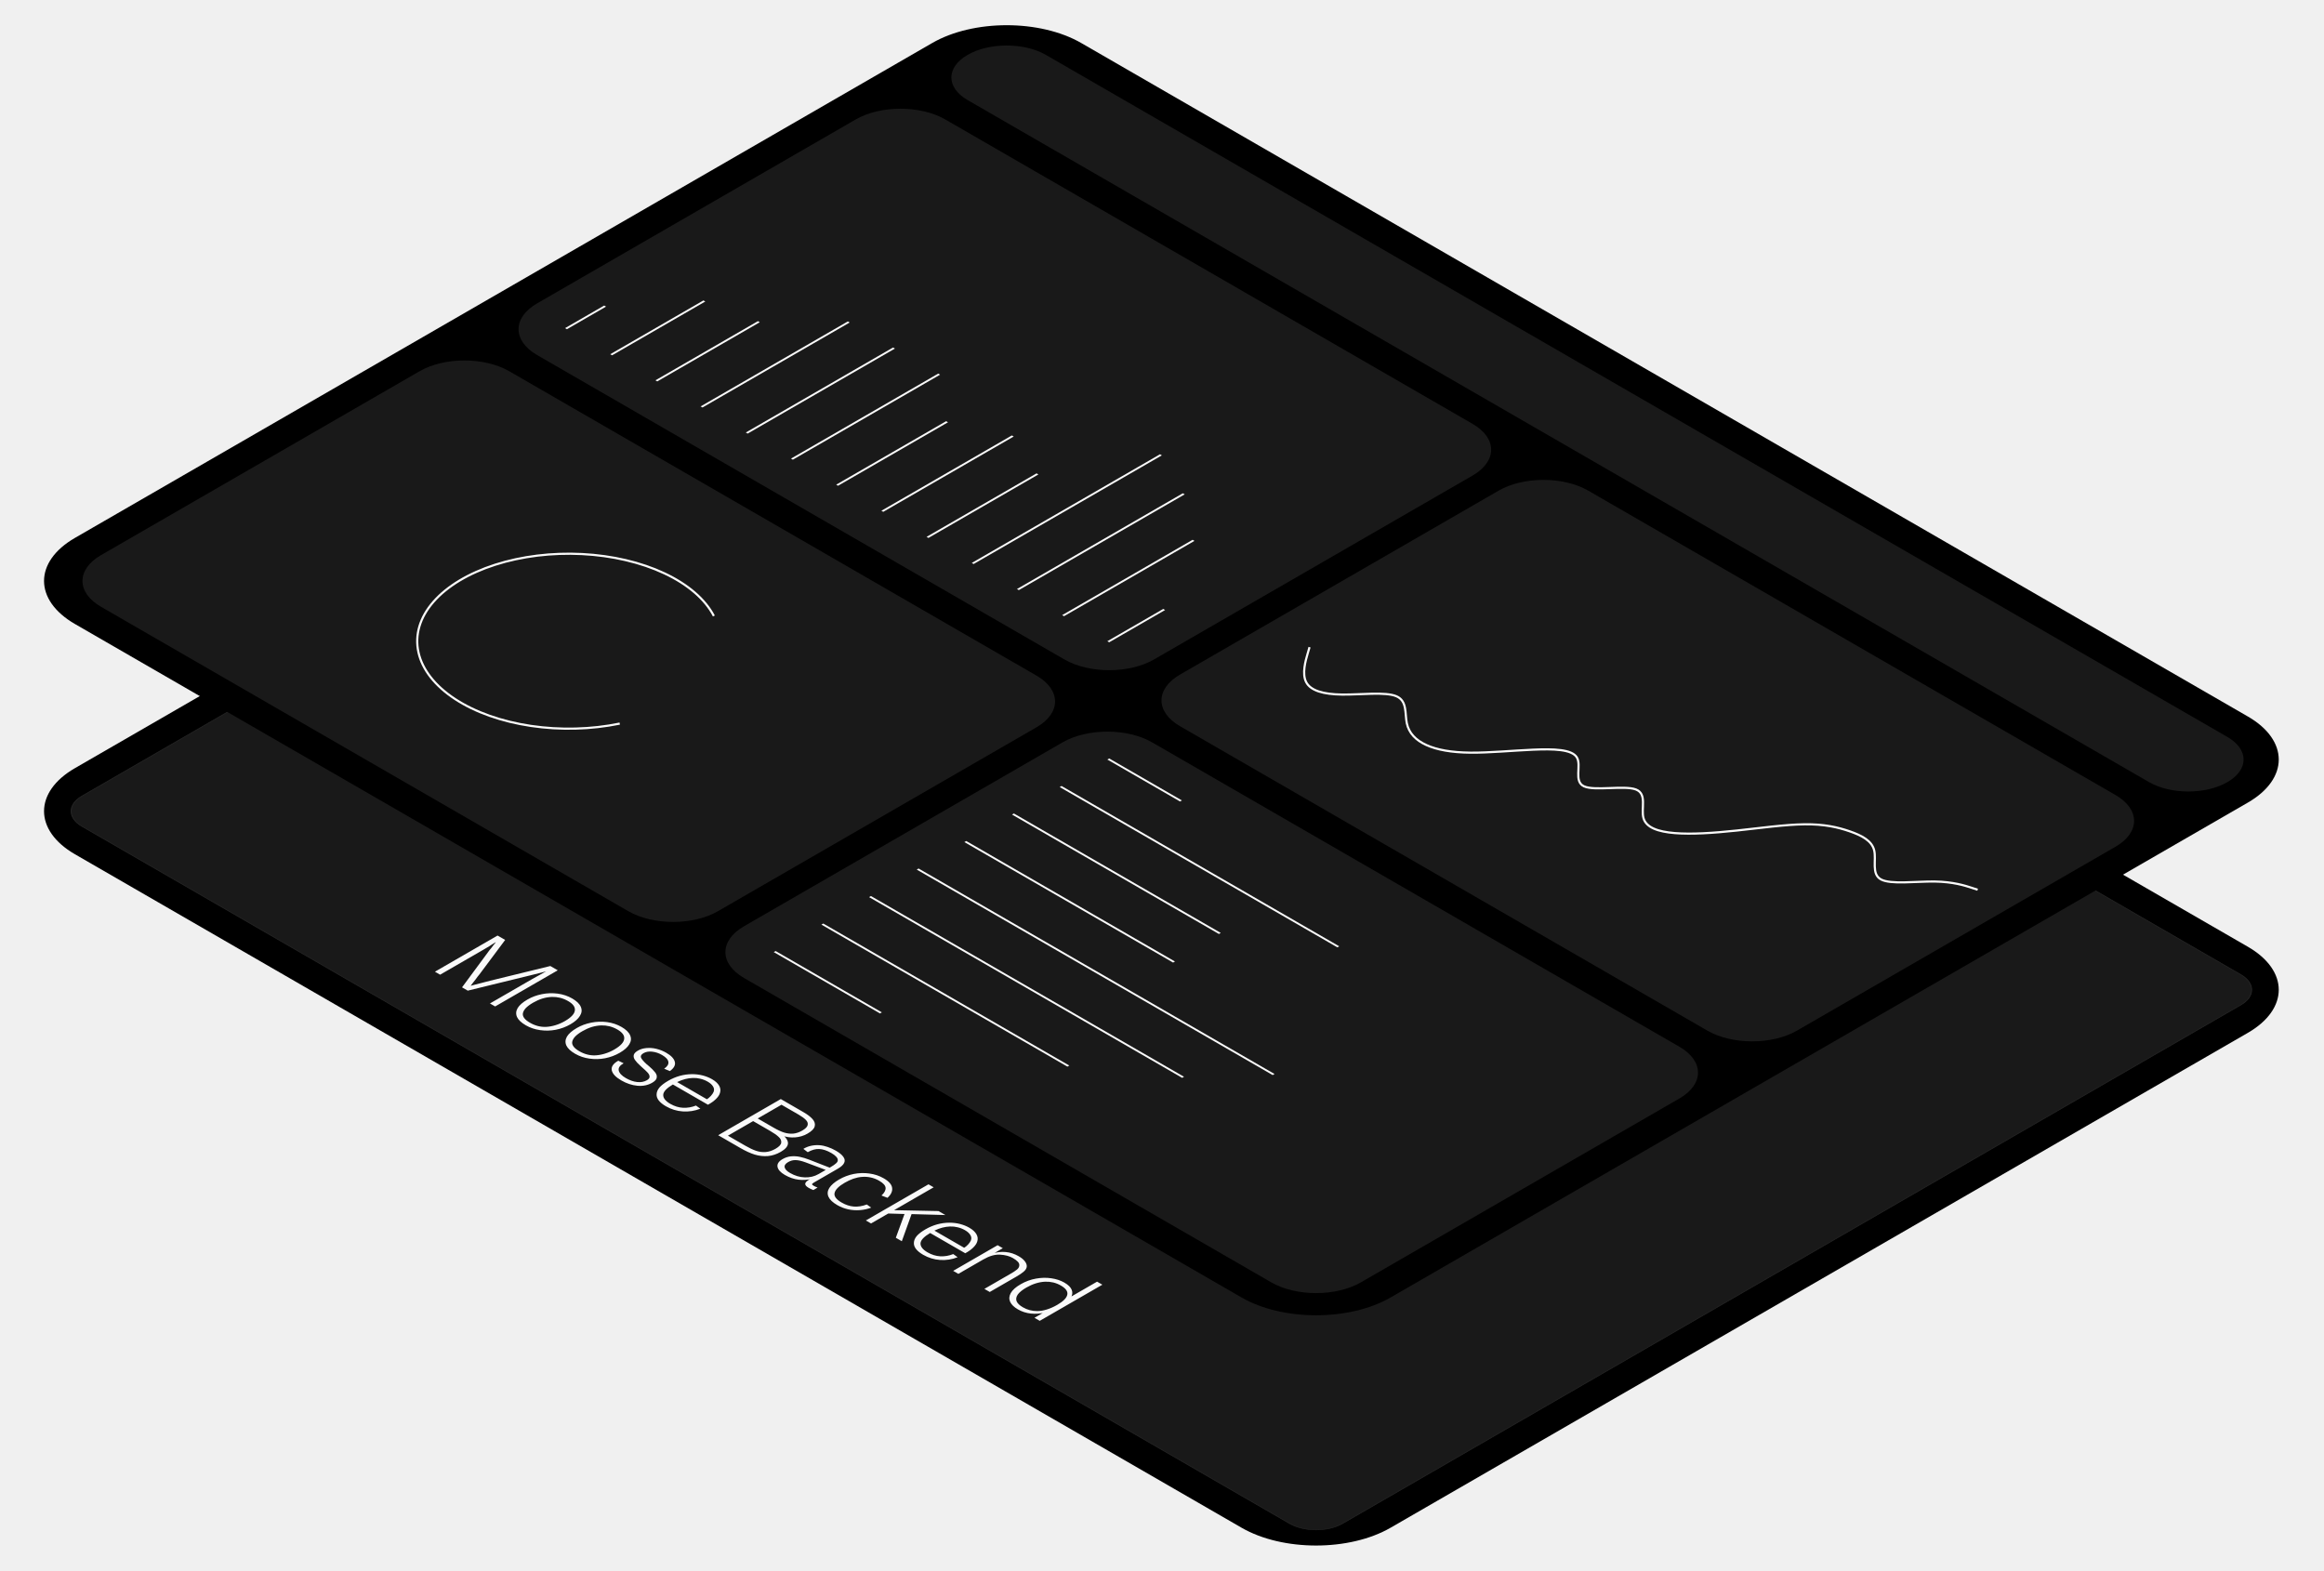
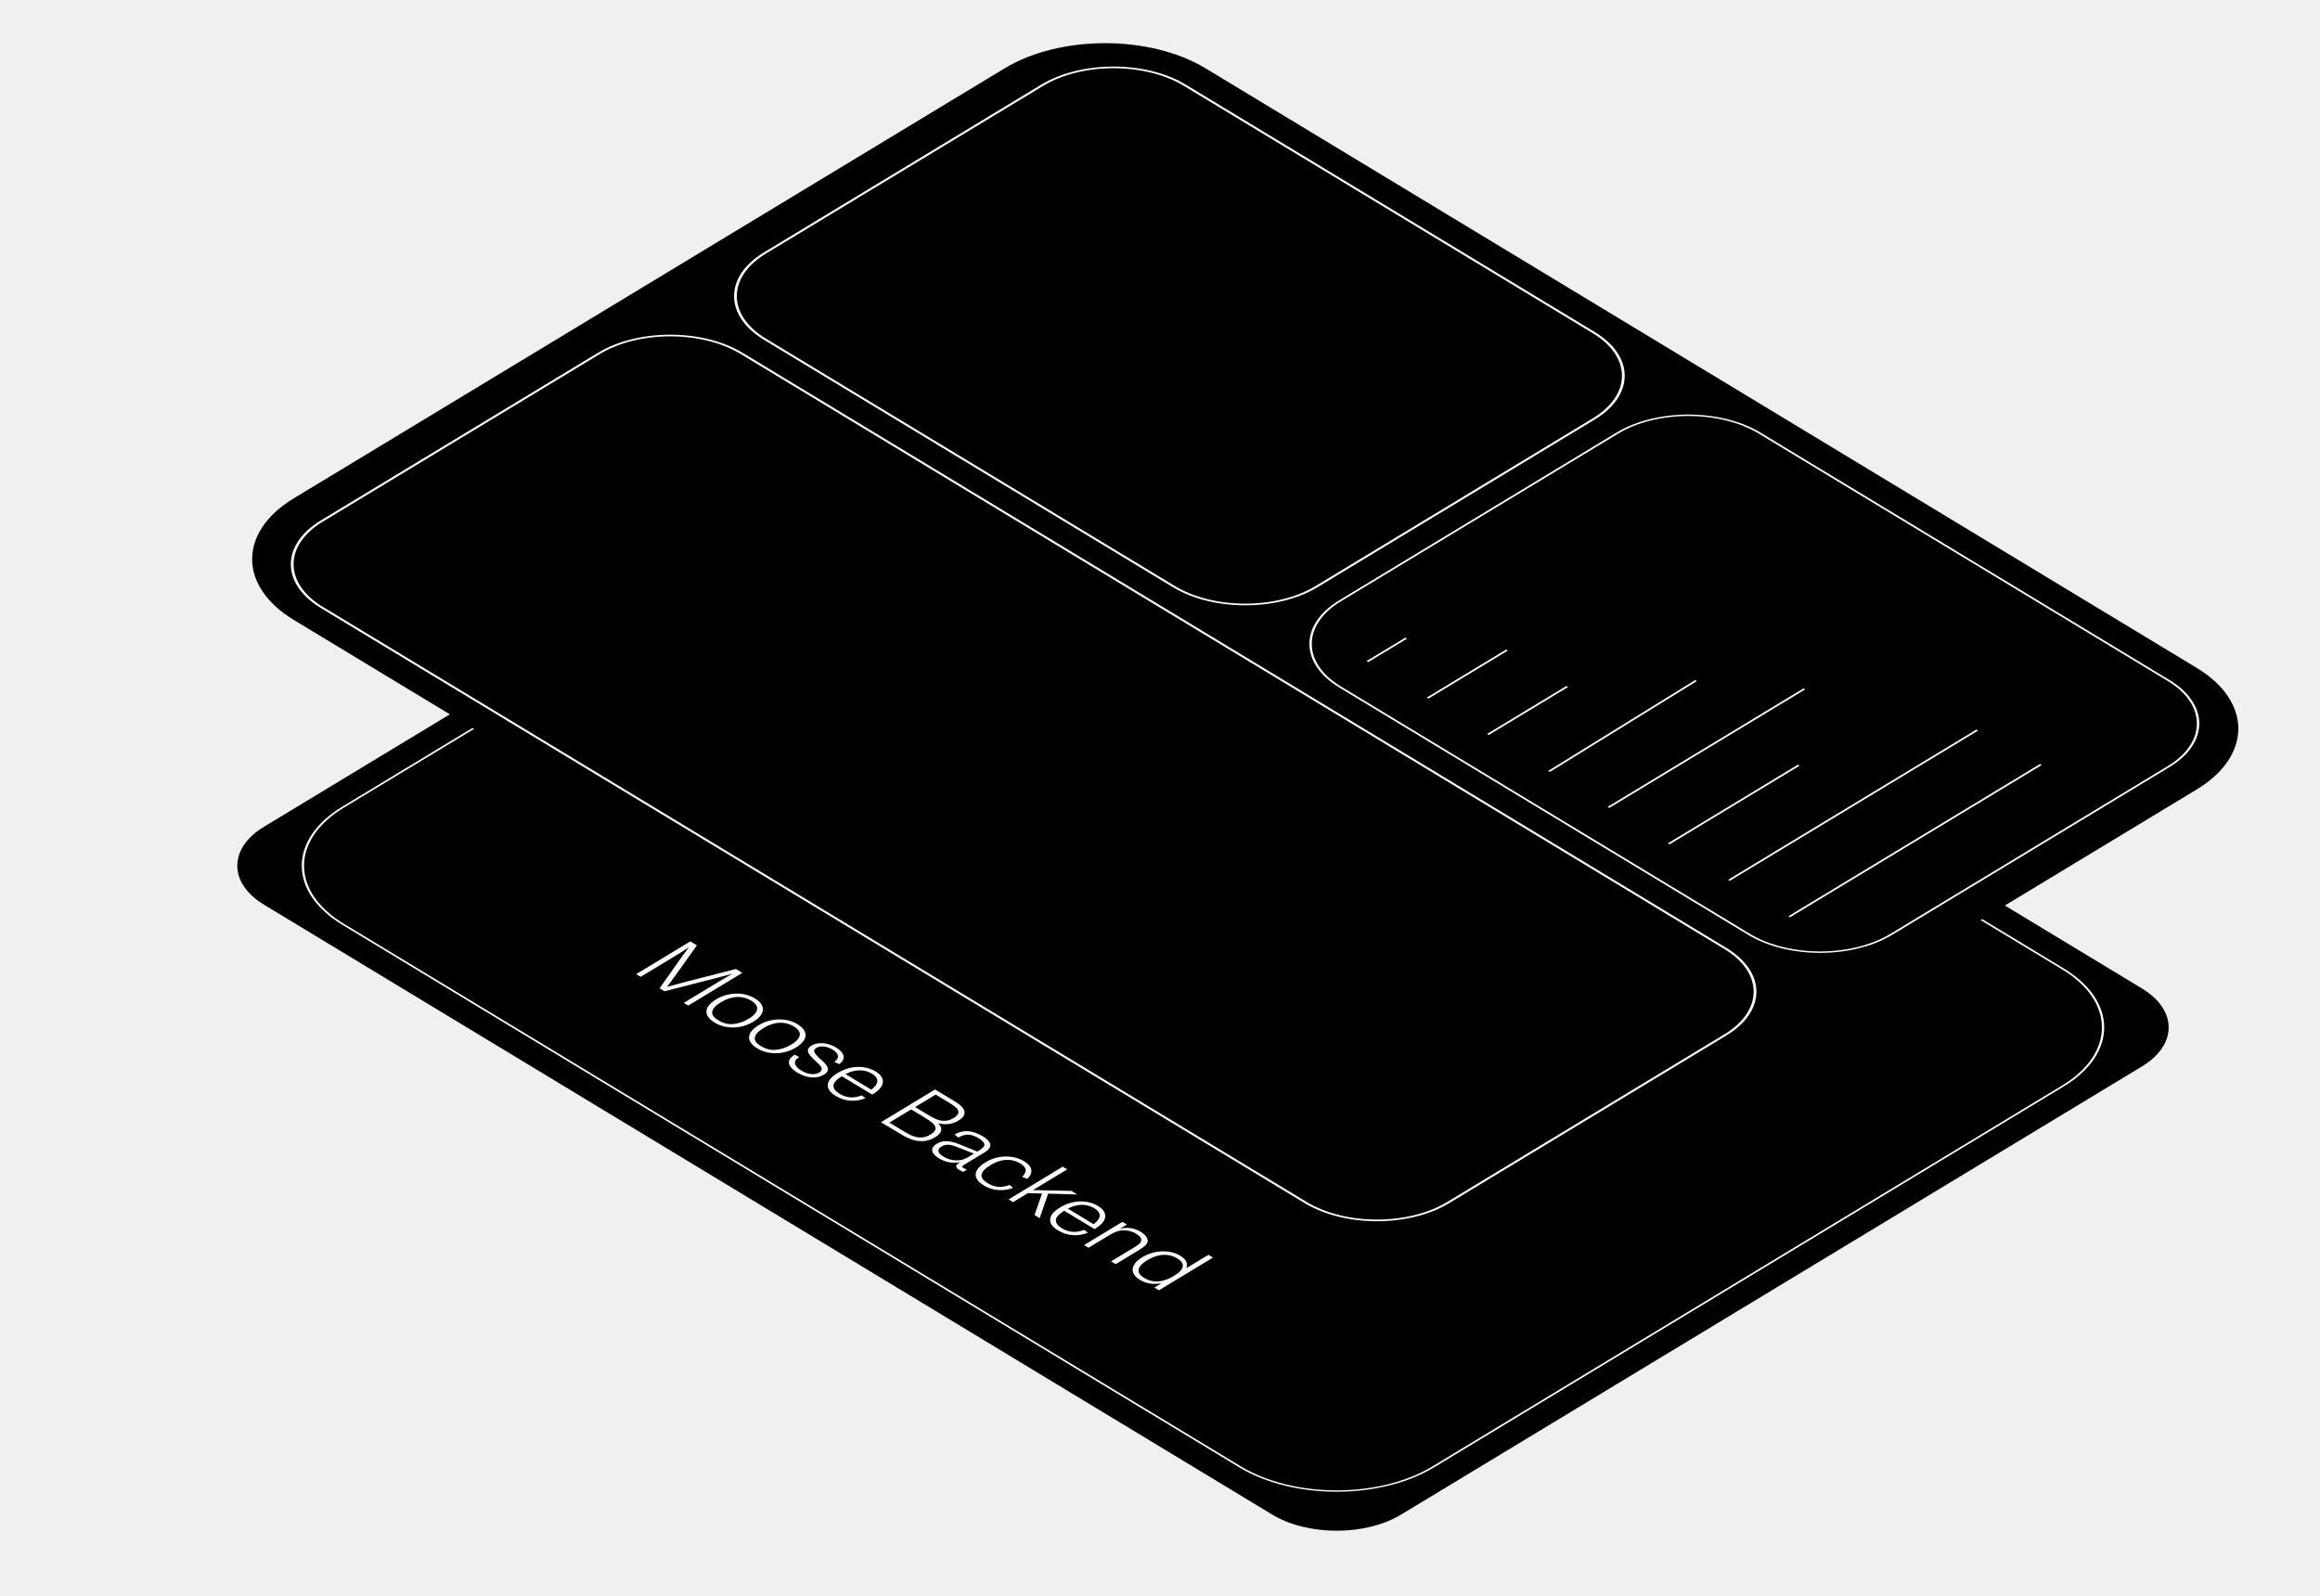
- <svg xmlns="http://www.w3.org/2000/svg" width="1080" height="730" viewBox="0 0 1080 730" fill="none">
-   <g clip-path="url(#clip0_4532_225246)">
-     <rect width="706" height="540" rx="40" transform="matrix(0.866044 0.499967 -0.866044 0.499967 467.838 107)" fill="black" />
-     <rect y="-0.168" width="676.336" height="510.336" rx="14.168" transform="matrix(0.866044 0.499967 -0.866044 0.499967 467.692 121.916)" fill="white" fill-opacity="0.1" />
-     <rect y="-0.168" width="676.336" height="510.336" rx="14.168" transform="matrix(0.866044 0.499967 -0.866044 0.499967 467.692 121.916)" stroke="#262626" stroke-width="0.336" />
-     <path d="M202.122 451.569L231.221 434.77L234.754 436.81L222.865 452.745C222.561 453.145 222.242 453.537 221.909 453.921C221.632 454.305 221.355 454.689 221.078 455.073C220.662 455.633 220.246 456.161 219.831 456.657C219.443 457.169 219.069 457.657 218.708 458.121C219.318 457.961 219.983 457.785 220.704 457.593C221.424 457.401 222.173 457.209 222.949 457.017C223.752 456.809 224.556 456.601 225.36 456.393C226.191 456.169 226.995 455.961 227.771 455.769L255.747 448.929L259.198 450.921L230.099 467.72L227.688 466.328L247.475 454.905C249.027 454.009 251.133 452.841 253.794 451.401C252.685 451.689 251.618 451.969 250.593 452.241C249.595 452.497 248.625 452.737 247.683 452.961C247.239 453.089 246.796 453.201 246.353 453.297C245.909 453.393 245.48 453.497 245.064 453.609L217.378 460.377L214.718 458.841L226.648 442.69C226.87 442.338 227.133 441.978 227.438 441.61C227.771 441.226 228.103 440.826 228.436 440.41C228.741 439.978 229.059 439.554 229.392 439.138C229.78 438.722 230.112 438.306 230.39 437.89L230.348 437.866C229.905 438.154 229.433 438.442 228.935 438.73C228.491 439.018 228.034 439.314 227.563 439.618C226.399 440.322 225.373 440.93 224.487 441.442L204.533 452.961L202.122 451.569ZM244.342 476.471C242.263 475.271 240.905 473.991 240.268 472.631C239.658 471.255 239.755 469.871 240.559 468.479C241.39 467.103 242.915 465.775 245.132 464.496C247.183 463.312 249.427 462.48 251.866 462C254.305 461.52 256.744 461.44 259.182 461.76C261.649 462.096 263.894 462.848 265.917 464.016C267.995 465.215 269.326 466.511 269.908 467.903C270.517 469.279 270.392 470.663 269.533 472.055C268.702 473.463 267.219 474.783 265.085 476.015C262.979 477.231 260.707 478.079 258.268 478.559C255.857 479.023 253.432 479.079 250.993 478.727C248.582 478.391 246.365 477.639 244.342 476.471ZM246.296 475.295C248.707 476.687 251.201 477.327 253.778 477.215C255.247 477.135 256.702 476.871 258.143 476.423C259.64 475.975 261.095 475.343 262.508 474.527C265.556 472.767 267.108 471.039 267.164 469.343C267.247 467.855 266.194 466.479 264.005 465.215C262.813 464.528 261.58 464.024 260.305 463.704C259.058 463.4 257.797 463.264 256.522 463.296C255.053 463.344 253.57 463.592 252.074 464.04C250.633 464.488 249.178 465.135 247.709 465.983C246.268 466.815 245.132 467.663 244.3 468.527C243.524 469.391 243.081 470.239 242.97 471.071C242.831 472.527 243.94 473.935 246.296 475.295ZM267.267 489.705C265.188 488.505 263.83 487.225 263.193 485.866C262.583 484.49 262.68 483.106 263.484 481.714C264.315 480.338 265.84 479.01 268.057 477.73C270.107 476.546 272.352 475.714 274.791 475.234C277.23 474.754 279.669 474.674 282.107 474.994C284.574 475.33 286.819 476.082 288.842 477.25C290.92 478.45 292.25 479.746 292.832 481.138C293.442 482.514 293.317 483.898 292.458 485.29C291.627 486.698 290.144 488.017 288.01 489.249C285.904 490.465 283.632 491.313 281.193 491.793C278.782 492.257 276.357 492.313 273.918 491.961C271.507 491.625 269.29 490.873 267.267 489.705ZM269.221 488.529C271.632 489.921 274.126 490.561 276.703 490.449C278.172 490.369 279.627 490.105 281.068 489.657C282.565 489.209 284.02 488.577 285.433 487.761C288.481 486.002 290.033 484.274 290.089 482.578C290.172 481.09 289.119 479.714 286.929 478.45C285.738 477.762 284.505 477.258 283.23 476.938C281.983 476.634 280.722 476.498 279.447 476.53C277.978 476.578 276.495 476.826 274.999 477.274C273.558 477.722 272.103 478.37 270.634 479.218C269.193 480.05 268.057 480.898 267.225 481.762C266.449 482.626 266.006 483.474 265.895 484.306C265.756 485.762 266.865 487.169 269.221 488.529ZM288.737 502.1C286.132 500.596 284.649 499.02 284.289 497.372C283.984 495.724 284.996 494.244 287.323 492.933L289.818 494.132C288.044 495.124 287.282 496.236 287.531 497.468C287.808 498.716 288.903 499.892 290.815 500.996C292.644 502.052 294.404 502.668 296.095 502.844C297.813 503.036 299.323 502.756 300.626 502.004C301.485 501.508 301.901 500.948 301.873 500.324C301.845 499.7 301.54 499.076 300.958 498.452C300.404 497.844 299.573 497.06 298.464 496.1C298.326 495.956 298.187 495.828 298.049 495.716C297.91 495.604 297.771 495.476 297.633 495.332C296.441 494.26 295.582 493.333 295.055 492.549C294.529 491.765 294.349 491.005 294.515 490.269C294.709 489.549 295.36 488.869 296.469 488.229C297.605 487.573 298.922 487.181 300.418 487.053C301.942 486.909 303.48 487.029 305.032 487.413C306.64 487.797 308.164 488.405 309.605 489.237C311.905 490.565 313.235 491.973 313.596 493.461C313.984 494.932 313.222 496.364 311.309 497.756L308.649 496.652C310.118 495.644 310.769 494.596 310.603 493.509C310.464 492.405 309.48 491.325 307.651 490.269C306.182 489.421 304.658 488.909 303.079 488.733C301.499 488.557 300.155 488.789 299.046 489.429C297.993 490.037 297.605 490.725 297.882 491.493C298.215 492.261 299.102 493.301 300.543 494.612C300.626 494.692 300.723 494.764 300.834 494.828C300.945 494.892 301.028 494.956 301.083 495.02C301.111 495.068 301.152 495.124 301.208 495.188C301.291 495.236 301.36 495.276 301.416 495.308C302.746 496.46 303.73 497.444 304.367 498.26C305.06 499.076 305.337 499.908 305.199 500.756C305.115 501.604 304.409 502.412 303.079 503.18C301.055 504.348 298.755 504.812 296.178 504.572C293.656 504.332 291.176 503.508 288.737 502.1ZM309.416 514.086C307.975 513.254 306.88 512.366 306.132 511.422C305.411 510.494 305.079 509.534 305.134 508.542C305.162 507.47 305.605 506.414 306.464 505.374C307.379 504.335 308.737 503.295 310.538 502.255C312.256 501.263 314.044 500.503 315.901 499.975C317.785 499.463 319.684 499.199 321.596 499.183C323.314 499.183 324.963 499.383 326.543 499.783C328.15 500.199 329.605 500.783 330.907 501.535C332.459 502.431 333.554 503.431 334.192 504.535C334.829 505.638 334.954 506.782 334.566 507.966C334.289 508.894 333.651 509.838 332.653 510.798C331.683 511.742 330.464 512.606 328.995 513.39L312.7 503.983C309.79 505.694 308.293 507.294 308.21 508.782C308.155 510.286 309.249 511.686 311.494 512.982C313.406 514.086 315.374 514.694 317.397 514.806C319.448 514.902 321.457 514.558 323.425 513.774L325.462 515.238C322.829 516.278 320.099 516.702 317.272 516.51C314.501 516.318 311.882 515.51 309.416 514.086ZM314.321 503.095L314.072 502.519L329.037 511.158L328.205 511.062C329.037 510.55 329.757 509.958 330.367 509.286C330.977 508.614 331.406 507.966 331.656 507.342C331.961 506.462 331.85 505.63 331.323 504.846C330.852 504.063 330.034 503.335 328.871 502.663C327.817 502.055 326.681 501.607 325.462 501.319C324.298 501.031 323.12 500.911 321.928 500.959C319.573 501.039 317.217 501.647 314.861 502.783L314.321 503.095ZM333.745 527.555L362.844 510.756L373.236 516.756C375.259 517.924 376.728 519.044 377.643 520.115C378.585 521.203 378.904 522.315 378.599 523.451C378.322 524.571 377.199 525.699 375.232 526.835C373.513 527.827 371.601 528.403 369.495 528.563C367.416 528.707 365.352 528.427 363.301 527.723L363.675 527.315C365.476 528.835 366.308 530.243 366.169 531.539C366.031 532.835 364.922 534.083 362.844 535.282C360.876 536.418 358.881 537.074 356.858 537.25C354.862 537.41 352.839 537.186 350.788 536.578C348.765 535.954 346.562 534.955 344.179 533.579L333.745 527.555ZM346.299 532.403C348.239 533.523 349.929 534.323 351.37 534.803C352.839 535.298 354.308 535.49 355.777 535.378C357.301 535.266 358.839 534.763 360.391 533.867C362.082 532.891 362.968 531.931 363.052 530.987C363.162 530.027 362.747 529.131 361.804 528.299C360.89 527.451 359.56 526.523 357.814 525.515L349.999 521.003L338.276 527.771L346.299 532.403ZM359.518 524.051C361.43 525.155 363.093 525.923 364.507 526.355C365.975 526.787 367.375 526.939 368.705 526.811C370.063 526.667 371.435 526.195 372.821 525.395C374.289 524.547 375.121 523.715 375.315 522.899C375.536 522.067 375.273 521.259 374.525 520.475C373.777 519.692 372.585 518.828 370.95 517.884L363.176 513.396L352.119 519.78L359.518 524.051ZM364.73 546.019C362.707 544.851 361.57 543.587 361.321 542.227C361.099 540.883 361.875 539.699 363.649 538.675C364.896 537.955 366.198 537.523 367.556 537.379C368.942 537.251 370.328 537.331 371.713 537.619C373.099 537.907 374.554 538.347 376.078 538.939L385.556 542.635C385.639 542.587 385.723 542.539 385.806 542.491C385.889 542.443 385.958 542.403 386.014 542.371C387.15 541.715 387.981 541.139 388.508 540.643C389.09 540.147 389.367 539.635 389.339 539.107C389.339 538.595 389.076 538.059 388.549 537.499C388.05 536.955 387.316 536.403 386.346 535.843C384.295 534.659 382.411 534.035 380.693 533.971C379.002 533.891 377.228 534.387 375.372 535.459L373.335 533.899C374.415 533.243 375.593 532.771 376.868 532.483C378.198 532.195 379.501 532.1 380.776 532.195C382.05 532.291 383.325 532.563 384.6 533.011C385.93 533.459 387.205 534.035 388.425 534.739C390.115 535.715 391.279 536.675 391.916 537.619C392.609 538.563 392.734 539.499 392.291 540.427C391.875 541.339 390.877 542.251 389.298 543.163L378.406 549.45C377.796 549.802 377.45 550.082 377.367 550.29C377.339 550.498 377.602 550.762 378.157 551.082C378.628 551.354 379.224 551.618 379.944 551.874L377.99 553.05C377.159 552.73 376.425 552.386 375.787 552.018C374.651 551.362 374.124 550.706 374.208 550.05C374.291 549.394 375.108 548.65 376.66 547.818L377.159 547.818C375.247 548.346 373.21 548.482 371.048 548.226C368.914 547.954 366.808 547.219 364.73 546.019ZM367.141 545.107C369.385 546.403 371.672 547.083 374 547.147C376.355 547.227 378.489 546.715 380.402 545.611L384.891 543.019L385.141 544.219L374.457 540.211L374.041 540.067C372.406 539.475 370.979 539.163 369.76 539.131C368.568 539.083 367.404 539.387 366.268 540.043C364.993 540.779 364.452 541.603 364.646 542.515C364.868 543.411 365.7 544.275 367.141 545.107ZM389.104 560.042C386.97 558.81 385.598 557.506 384.989 556.13C384.407 554.77 384.545 553.41 385.404 552.05C386.291 550.675 387.815 549.363 389.977 548.115C392.055 546.915 394.3 546.067 396.711 545.571C399.15 545.091 401.575 545.019 403.986 545.355C406.425 545.675 408.656 546.419 410.679 547.587C413.09 548.979 414.393 550.467 414.586 552.05C414.808 553.618 414.088 555.154 412.425 556.658L409.64 555.578C410.97 554.362 411.607 553.194 411.552 552.074C411.496 550.955 410.513 549.843 408.6 548.739C407.298 547.987 405.954 547.467 404.568 547.179C403.238 546.891 401.88 546.811 400.494 546.939C399.219 547.035 397.903 547.315 396.545 547.779C395.215 548.259 393.898 548.875 392.596 549.627C389.825 551.227 388.245 552.794 387.857 554.33C387.469 555.866 388.564 557.378 391.141 558.866C392.998 559.938 394.868 560.554 396.753 560.714C398.637 560.874 400.661 560.554 402.822 559.754L404.859 561.218C403.196 561.858 401.45 562.242 399.621 562.37C397.82 562.514 396.005 562.394 394.176 562.01C392.374 561.61 390.684 560.954 389.104 560.042ZM402.379 567.178L431.478 550.379L433.889 551.771L404.79 568.57L402.379 567.178ZM412.314 563.938L415.1 562.378L436.134 562.81L439.335 564.658L422.915 564.202H421.252L412.314 563.938ZM416.305 575.217L420.421 563.962L423.705 563.986L419.09 576.825L416.305 575.217ZM428.981 583.111C427.54 582.279 426.446 581.391 425.697 580.447C424.977 579.519 424.644 578.559 424.7 577.568C424.727 576.496 425.171 575.44 426.03 574.4C426.945 573.36 428.302 572.32 430.104 571.28C431.822 570.288 433.61 569.528 435.466 569C437.351 568.488 439.249 568.224 441.162 568.208C442.88 568.208 444.529 568.408 446.108 568.808C447.716 569.224 449.171 569.808 450.473 570.56C452.025 571.456 453.12 572.456 453.757 573.56C454.395 574.664 454.519 575.808 454.131 576.992C453.854 577.92 453.217 578.863 452.219 579.823C451.249 580.767 450.03 581.631 448.561 582.415L432.266 573.008C429.356 574.72 427.859 576.32 427.776 577.808C427.721 579.311 428.815 580.711 431.06 582.007C432.972 583.111 434.94 583.719 436.963 583.831C439.014 583.927 441.023 583.583 442.991 582.799L445.028 584.263C442.395 585.303 439.665 585.727 436.838 585.535C434.067 585.343 431.448 584.535 428.981 583.111ZM433.887 572.12L433.637 571.544L448.603 580.183L447.771 580.087C448.603 579.575 449.323 578.983 449.933 578.312C450.543 577.64 450.972 576.992 451.221 576.368C451.526 575.488 451.415 574.656 450.889 573.872C450.418 573.088 449.6 572.36 448.436 571.688C447.383 571.08 446.247 570.632 445.028 570.344C443.864 570.056 442.686 569.936 441.494 569.984C439.138 570.064 436.783 570.672 434.427 571.808L433.887 572.12ZM442.952 590.6L463.612 578.673L466.023 580.065L460.951 582.993L461.159 582.585C463.182 581.897 465.247 581.649 467.353 581.841C469.46 582.033 471.483 582.689 473.423 583.809C474.697 584.545 475.626 585.305 476.208 586.088C476.845 586.872 477.164 587.664 477.164 588.464C477.136 589.312 476.693 590.112 475.834 590.864C475.002 591.6 473.88 592.376 472.466 593.192L459.954 600.416L457.46 598.976L469.556 591.992C469.584 591.976 469.612 591.96 469.64 591.944C469.667 591.928 469.695 591.912 469.723 591.896C470.97 591.176 471.926 590.544 472.591 590C473.256 589.456 473.617 588.848 473.672 588.176C473.755 587.52 473.533 586.912 473.007 586.352C472.48 585.793 471.718 585.225 470.72 584.649C469.141 583.737 467.145 583.209 464.734 583.065C462.379 582.921 459.774 583.673 456.919 585.321L445.363 591.992L442.952 590.6ZM473.04 608.498C471.239 607.458 470.033 606.282 469.424 604.971C468.842 603.675 468.939 602.323 469.715 600.915C470.491 599.507 472.029 598.139 474.329 596.811C476.574 595.515 478.943 594.643 481.437 594.195C483.932 593.747 486.315 593.699 488.588 594.051C490.888 594.387 492.897 595.051 494.615 596.043C496.472 597.115 497.622 598.259 498.065 599.475C498.537 600.707 498.37 601.923 497.567 603.123L496.694 603.195L509.83 595.611L512.282 597.027L483.183 613.826L480.731 612.41L485.802 609.482L485.761 609.938C483.516 610.498 481.285 610.666 479.068 610.442C476.879 610.202 474.869 609.554 473.04 608.498ZM475.327 607.514C476.38 608.122 477.461 608.57 478.569 608.858C479.705 609.162 480.869 609.306 482.061 609.29C483.53 609.274 485.026 609.018 486.551 608.522C488.103 608.042 489.682 607.338 491.29 606.41C494.116 604.779 495.682 603.203 495.987 601.683C496.32 600.179 495.322 598.755 492.994 597.411C491.885 596.771 490.708 596.299 489.46 595.995C488.241 595.707 486.98 595.587 485.678 595.635C484.236 595.699 482.782 595.963 481.313 596.427C479.844 596.891 478.403 597.531 476.989 598.347C475.105 599.435 473.775 600.507 472.999 601.563C472.25 602.635 472.056 603.675 472.417 604.683C472.832 605.691 473.802 606.634 475.327 607.514Z" fill="#FAFAFA" />
-   </g>
-   <rect width="706" height="540" rx="40" transform="matrix(0.866044 0.499967 -0.866044 0.499967 467.838 0)" fill="black" />
-   <rect width="676" height="42" rx="21" transform="matrix(0.866044 0.499967 -0.866044 0.499967 467.838 15)" fill="white" fill-opacity="0.1" />
-   <rect width="331" height="219" rx="24" transform="matrix(0.866044 0.499967 -0.866044 0.499967 418.473 43.5)" fill="white" fill-opacity="0.1" />
-   <line y1="-0.5" x2="21" y2="-0.5" transform="matrix(0.866044 -0.499967 0.866044 0.499967 263.451 152.992)" stroke="#FAFAFA" />
-   <line y1="-0.5" x2="50" y2="-0.5" transform="matrix(0.866044 -0.499967 0.866044 0.499967 284.453 165.117)" stroke="#FAFAFA" />
-   <line y1="-0.5" x2="55" y2="-0.5" transform="matrix(0.866044 -0.499967 0.866044 0.499967 305.453 177.242)" stroke="#FAFAFA" />
-   <line y1="-0.5" x2="79" y2="-0.5" transform="matrix(0.866044 -0.499967 0.866044 0.499967 326.455 189.367)" stroke="#FAFAFA" />
-   <line y1="-0.5" x2="79" y2="-0.5" transform="matrix(0.866044 -0.499967 0.866044 0.499967 347.457 201.492)" stroke="#FAFAFA" />
-   <line y1="-0.5" x2="79" y2="-0.5" transform="matrix(0.866044 -0.499967 0.866044 0.499967 368.459 213.617)" stroke="#FAFAFA" />
-   <line y1="-0.5" x2="59" y2="-0.5" transform="matrix(0.866044 -0.499967 0.866044 0.499967 389.461 225.734)" stroke="#FAFAFA" />
-   <line y1="-0.5" x2="70" y2="-0.5" transform="matrix(0.866044 -0.499967 0.866044 0.499967 410.461 237.859)" stroke="#FAFAFA" />
-   <line y1="-0.5" x2="59" y2="-0.5" transform="matrix(0.866044 -0.499967 0.866044 0.499967 431.463 249.984)" stroke="#FAFAFA" />
-   <line y1="-0.5" x2="101" y2="-0.5" transform="matrix(0.866044 -0.499967 0.866044 0.499967 452.465 262.109)" stroke="#FAFAFA" />
-   <line y1="-0.5" x2="89" y2="-0.5" transform="matrix(0.866044 -0.499967 0.866044 0.499967 473.467 274.234)" stroke="#FAFAFA" />
-   <line y1="-0.5" x2="70" y2="-0.5" transform="matrix(0.866044 -0.499967 0.866044 0.499967 494.469 286.359)" stroke="#FAFAFA" />
-   <line y1="-0.5" x2="30" y2="-0.5" transform="matrix(0.866044 -0.499967 0.866044 0.499967 515.469 298.484)" stroke="#FAFAFA" />
-   <rect width="331" height="219" rx="24" transform="matrix(0.866044 0.499967 -0.866044 0.499967 717.258 215.992)" fill="white" fill-opacity="0.1" />
-   <path d="M608.56 300.746L607.658 303.828C606.755 306.91 604.951 313.074 607.001 317.014C609.051 320.953 614.955 322.667 623.638 322.776C632.322 322.885 643.785 321.39 648.906 323.557C654.026 325.723 652.805 331.551 653.77 336.116C654.736 340.681 657.889 343.983 662.858 346.237C667.827 348.491 674.611 349.696 683.343 349.778C692.075 349.86 702.754 348.817 712.353 348.398C721.952 347.979 730.471 348.183 732.775 351.976C735.079 355.768 731.168 363.149 736.108 365.419C741.048 367.69 754.839 364.851 760.204 366.876C765.57 368.901 762.511 375.789 763.751 380.196C764.992 384.602 770.532 386.526 778.306 387.16C786.08 387.795 796.088 387.14 806.964 385.984C817.839 384.828 829.583 383.171 838.637 383.067C847.69 382.962 854.054 384.411 859.595 386.334C865.137 388.258 869.856 390.656 870.956 395.143C872.057 399.63 869.538 406.207 874.117 408.686C878.696 411.165 890.372 409.547 899.044 409.663C907.715 409.78 913.381 411.631 916.214 412.557L919.047 413.483" stroke="#FAFAFA" />
-   <rect width="331" height="219" rx="24" transform="matrix(0.866044 0.499967 -0.866044 0.499967 215.818 160.492)" fill="white" fill-opacity="0.1" />
-   <path d="M288.002 336.268C274.742 339.002 260.367 339.379 246.732 337.349C233.098 335.319 220.83 330.977 211.514 324.882C202.197 318.787 196.258 311.22 194.465 303.158C192.672 295.096 195.107 286.908 201.454 279.652C207.802 272.396 217.772 266.406 230.076 262.454C242.38 258.501 256.453 256.769 270.48 257.481C284.506 258.192 297.841 261.314 308.763 266.445C319.685 271.575 327.692 278.477 331.751 286.261" stroke="#FAFAFA" />
-   <rect width="219" height="331" rx="24" transform="matrix(-0.866044 0.499967 -0.866044 -0.499967 801.264 498.469)" fill="white" fill-opacity="0.1" />
-   <line y1="-0.5" x2="39" y2="-0.5" transform="matrix(0.866044 0.499967 -0.866044 0.499967 514.604 352.977)" stroke="#FAFAFA" />
-   <line y1="-0.5" x2="149" y2="-0.5" transform="matrix(0.866044 0.499967 -0.866044 0.499967 492.457 365.766)" stroke="#FAFAFA" />
-   <line y1="-0.5" x2="111" y2="-0.5" transform="matrix(0.866044 0.499967 -0.866044 0.499967 470.311 378.547)" stroke="#FAFAFA" />
-   <line y1="-0.5" x2="112" y2="-0.5" transform="matrix(0.866044 0.499967 -0.866044 0.499967 448.164 391.336)" stroke="#FAFAFA" />
-   <line y1="-0.5" x2="191" y2="-0.5" transform="matrix(0.866044 0.499967 -0.866044 0.499967 426.02 404.117)" stroke="#FAFAFA" />
-   <line y1="-0.5" x2="168" y2="-0.5" transform="matrix(0.866044 0.499967 -0.866044 0.499967 403.873 416.906)" stroke="#FAFAFA" />
-   <line y1="-0.5" x2="132" y2="-0.5" transform="matrix(0.866044 0.499967 -0.866044 0.499967 381.727 429.688)" stroke="#FAFAFA" />
-   <line y1="-0.5" x2="57" y2="-0.5" transform="matrix(0.866044 0.499967 -0.866044 0.499967 359.582 442.469)" stroke="#FAFAFA" />
-   <defs>
-     <clipPath id="clip0_4532_225246">
-       <rect width="706" height="540" rx="40" transform="matrix(0.866044 0.499967 -0.866044 0.499967 467.838 107)" fill="white" />
-     </clipPath>
-   </defs>
+ <svg xmlns="http://www.w3.org/2000/svg" width="506" height="348" viewBox="0 0 506 348" fill="none">
+   <rect width="289.856" height="221.703" rx="16.422" transform="matrix(0.855613 0.517616 -0.855613 0.517616 233.219 74.0781)" fill="black" />
+   <rect y="-0.213" width="277.95" height="209.797" rx="24.643" transform="matrix(0.855613 0.517616 -0.855613 0.517616 233.037 80.3506)" fill="black" />
+   <rect y="-0.213" width="277.95" height="209.797" rx="24.643" transform="matrix(0.855613 0.517616 -0.855613 0.517616 233.037 80.3506)" stroke="#FAFAFA" stroke-width="0.411" />
+   <path d="M138.756 212.48L150.559 205.339L151.992 206.206L147.17 212.98C147.046 213.15 146.917 213.316 146.782 213.479C146.669 213.643 146.557 213.806 146.445 213.969C146.276 214.207 146.107 214.432 145.939 214.642C145.781 214.86 145.63 215.067 145.484 215.265C145.731 215.197 146.001 215.122 146.293 215.04C146.585 214.959 146.889 214.877 147.203 214.795C147.529 214.707 147.855 214.619 148.181 214.53C148.519 214.435 148.845 214.347 149.159 214.265L160.507 211.358L161.907 212.204L150.104 219.345L149.126 218.753L157.152 213.898C157.781 213.517 158.636 213.02 159.715 212.408C159.265 212.531 158.832 212.65 158.416 212.765C158.012 212.874 157.618 212.976 157.236 213.071C157.056 213.126 156.876 213.173 156.696 213.214C156.517 213.255 156.342 213.299 156.174 213.347L144.944 216.223L143.865 215.571L148.704 208.706C148.794 208.556 148.901 208.403 149.024 208.247C149.159 208.083 149.294 207.913 149.429 207.737C149.553 207.553 149.682 207.373 149.817 207.196C149.974 207.019 150.109 206.842 150.222 206.665L150.205 206.655C150.025 206.778 149.834 206.9 149.631 207.022C149.452 207.145 149.266 207.271 149.075 207.4C148.603 207.699 148.187 207.958 147.827 208.175L139.734 213.071L138.756 212.48ZM155.881 223.064C155.038 222.554 154.487 222.01 154.228 221.432C153.981 220.847 154.021 220.259 154.347 219.668C154.684 219.083 155.302 218.518 156.201 217.974C157.033 217.471 157.944 217.117 158.933 216.913C159.922 216.709 160.911 216.675 161.9 216.811C162.901 216.954 163.811 217.274 164.632 217.77C165.475 218.28 166.015 218.831 166.251 219.423C166.498 220.008 166.447 220.596 166.099 221.187C165.762 221.786 165.16 222.347 164.295 222.871C163.44 223.387 162.519 223.748 161.53 223.952C160.552 224.149 159.568 224.173 158.579 224.023C157.601 223.88 156.701 223.561 155.881 223.064ZM156.673 222.564C157.651 223.156 158.663 223.428 159.708 223.381C160.304 223.347 160.894 223.234 161.479 223.044C162.086 222.854 162.676 222.585 163.249 222.238C164.486 221.49 165.115 220.756 165.138 220.035C165.172 219.402 164.744 218.817 163.856 218.28C163.373 217.988 162.873 217.774 162.356 217.638C161.85 217.508 161.338 217.451 160.821 217.464C160.226 217.485 159.624 217.59 159.017 217.78C158.433 217.971 157.842 218.246 157.247 218.607C156.662 218.96 156.201 219.321 155.864 219.688C155.549 220.055 155.369 220.416 155.324 220.769C155.268 221.388 155.718 221.986 156.673 222.564ZM165.18 228.69C164.337 228.18 163.786 227.636 163.527 227.058C163.28 226.473 163.319 225.885 163.645 225.293C163.982 224.708 164.601 224.144 165.5 223.6C166.332 223.096 167.242 222.743 168.232 222.539C169.221 222.335 170.21 222.301 171.199 222.437C172.2 222.58 173.11 222.899 173.931 223.396C174.774 223.906 175.313 224.456 175.549 225.048C175.797 225.633 175.746 226.221 175.398 226.813C175.06 227.411 174.459 227.972 173.594 228.496C172.739 229.013 171.817 229.373 170.828 229.577C169.85 229.774 168.867 229.798 167.877 229.649C166.9 229.506 166 229.186 165.18 228.69ZM165.972 228.19C166.95 228.782 167.962 229.054 169.007 229.006C169.603 228.972 170.193 228.86 170.778 228.669C171.385 228.479 171.975 228.21 172.548 227.863C173.785 227.115 174.414 226.381 174.437 225.66C174.47 225.028 174.043 224.443 173.155 223.906C172.672 223.613 172.172 223.399 171.654 223.263C171.149 223.134 170.637 223.076 170.12 223.09C169.524 223.11 168.923 223.215 168.316 223.406C167.731 223.596 167.141 223.872 166.545 224.232C165.961 224.586 165.5 224.946 165.163 225.313C164.848 225.681 164.668 226.041 164.623 226.395C164.567 227.013 165.017 227.612 165.972 228.19ZM173.888 233.958C172.832 233.319 172.23 232.649 172.084 231.949C171.96 231.248 172.371 230.619 173.315 230.061L174.327 230.571C173.607 230.993 173.298 231.466 173.399 231.989C173.512 232.52 173.956 233.02 174.731 233.489C175.473 233.938 176.187 234.2 176.873 234.274C177.57 234.356 178.182 234.237 178.711 233.917C179.059 233.706 179.228 233.468 179.216 233.203C179.205 232.938 179.082 232.673 178.846 232.408C178.621 232.149 178.283 231.816 177.834 231.408C177.778 231.347 177.721 231.292 177.665 231.245C177.609 231.197 177.553 231.143 177.497 231.082C177.013 230.626 176.665 230.231 176.451 229.898C176.238 229.565 176.165 229.242 176.232 228.929C176.311 228.623 176.575 228.334 177.024 228.062C177.485 227.783 178.019 227.617 178.626 227.562C179.245 227.501 179.868 227.552 180.498 227.715C181.15 227.879 181.768 228.137 182.353 228.491C183.286 229.055 183.825 229.653 183.971 230.286C184.129 230.912 183.82 231.52 183.044 232.112L181.965 231.643C182.561 231.214 182.825 230.769 182.757 230.306C182.701 229.837 182.302 229.378 181.56 228.929C180.964 228.569 180.346 228.351 179.705 228.276C179.065 228.202 178.52 228.3 178.07 228.572C177.643 228.831 177.485 229.123 177.598 229.449C177.733 229.776 178.092 230.218 178.677 230.776C178.711 230.81 178.75 230.84 178.795 230.867C178.84 230.895 178.874 230.922 178.896 230.949C178.907 230.969 178.924 230.993 178.947 231.02C178.98 231.041 179.008 231.058 179.031 231.071C179.571 231.561 179.97 231.979 180.228 232.326C180.509 232.673 180.622 233.026 180.565 233.387C180.532 233.747 180.245 234.091 179.705 234.417C178.885 234.914 177.952 235.111 176.906 235.009C175.883 234.907 174.877 234.557 173.888 233.958ZM182.276 239.053C181.691 238.699 181.247 238.322 180.944 237.92C180.652 237.526 180.517 237.118 180.539 236.696C180.55 236.241 180.73 235.792 181.079 235.35C181.45 234.908 182 234.466 182.731 234.024C183.428 233.602 184.153 233.279 184.906 233.055C185.671 232.837 186.441 232.725 187.216 232.718C187.913 232.718 188.582 232.803 189.223 232.973C189.875 233.15 190.465 233.398 190.993 233.718C191.623 234.099 192.067 234.524 192.325 234.993C192.584 235.462 192.634 235.948 192.477 236.452C192.365 236.846 192.106 237.247 191.701 237.655C191.308 238.056 190.813 238.424 190.218 238.757L183.608 234.758C182.428 235.486 181.821 236.166 181.787 236.798C181.764 237.438 182.208 238.033 183.119 238.584C183.895 239.053 184.693 239.311 185.513 239.359C186.345 239.4 187.16 239.253 187.958 238.92L188.784 239.542C187.717 239.984 186.609 240.165 185.463 240.083C184.339 240.001 183.276 239.658 182.276 239.053ZM184.266 234.381L184.164 234.136L190.235 237.808L189.897 237.767C190.235 237.55 190.527 237.298 190.774 237.013C191.021 236.727 191.196 236.452 191.297 236.186C191.42 235.812 191.376 235.459 191.162 235.126C190.971 234.792 190.639 234.483 190.167 234.197C189.74 233.939 189.279 233.748 188.784 233.626C188.312 233.504 187.835 233.453 187.351 233.473C186.396 233.507 185.44 233.765 184.485 234.248L184.266 234.381ZM192.144 244.778L203.947 237.637L208.163 240.188C208.983 240.684 209.579 241.16 209.95 241.616C210.332 242.078 210.461 242.551 210.338 243.034C210.225 243.51 209.77 243.989 208.972 244.472C208.275 244.893 207.499 245.138 206.645 245.206C205.802 245.267 204.964 245.148 204.133 244.849L204.284 244.676C205.015 245.322 205.352 245.92 205.296 246.471C205.24 247.022 204.79 247.552 203.947 248.062C203.149 248.545 202.34 248.824 201.519 248.899C200.71 248.967 199.889 248.872 199.057 248.613C198.237 248.348 197.343 247.923 196.376 247.338L192.144 244.778ZM197.236 246.838C198.023 247.314 198.709 247.654 199.293 247.858C199.889 248.069 200.485 248.151 201.081 248.103C201.699 248.056 202.323 247.841 202.952 247.461C203.638 247.046 203.998 246.638 204.031 246.237C204.076 245.829 203.908 245.448 203.526 245.094C203.155 244.734 202.615 244.339 201.907 243.911L198.737 241.993L193.982 244.87L197.236 246.838ZM202.598 243.289C203.374 243.758 204.048 244.084 204.622 244.268C205.217 244.451 205.785 244.516 206.325 244.462C206.875 244.4 207.432 244.2 207.994 243.86C208.59 243.499 208.927 243.146 209.006 242.799C209.096 242.445 208.989 242.102 208.685 241.769C208.382 241.435 207.898 241.068 207.235 240.667L204.082 238.759L199.597 241.473L202.598 243.289ZM204.712 252.626C203.892 252.129 203.431 251.592 203.329 251.014C203.24 250.443 203.554 249.94 204.274 249.504C204.78 249.198 205.308 249.015 205.859 248.954C206.421 248.899 206.983 248.933 207.545 249.056C208.107 249.178 208.697 249.365 209.315 249.617L213.16 251.188C213.193 251.167 213.227 251.147 213.261 251.126C213.295 251.106 213.323 251.089 213.345 251.075C213.806 250.797 214.143 250.552 214.357 250.341C214.593 250.13 214.705 249.913 214.694 249.688C214.694 249.47 214.587 249.243 214.374 249.005C214.171 248.773 213.874 248.539 213.48 248.301C212.648 247.798 211.884 247.532 211.187 247.505C210.501 247.471 209.782 247.682 209.029 248.138L208.202 247.475C208.641 247.196 209.119 246.995 209.636 246.873C210.175 246.75 210.704 246.71 211.221 246.75C211.738 246.791 212.255 246.907 212.772 247.097C213.312 247.288 213.829 247.532 214.323 247.832C215.009 248.246 215.481 248.654 215.74 249.056C216.021 249.457 216.071 249.855 215.891 250.249C215.723 250.637 215.318 251.024 214.677 251.412L210.26 254.085C210.012 254.234 209.872 254.353 209.838 254.442C209.827 254.53 209.934 254.642 210.158 254.778C210.349 254.894 210.591 255.006 210.883 255.115L210.091 255.615C209.754 255.479 209.456 255.332 209.197 255.176C208.736 254.897 208.523 254.618 208.557 254.34C208.59 254.061 208.922 253.745 209.551 253.391L209.754 253.391C208.978 253.615 208.152 253.673 207.275 253.564C206.41 253.449 205.555 253.136 204.712 252.626ZM205.69 252.238C206.601 252.789 207.528 253.078 208.472 253.105C209.428 253.139 210.293 252.922 211.069 252.452L212.89 251.351L212.991 251.861L208.658 250.157L208.489 250.096C207.826 249.845 207.247 249.712 206.752 249.698C206.269 249.678 205.797 249.807 205.336 250.086C204.819 250.399 204.6 250.749 204.678 251.137C204.768 251.517 205.106 251.885 205.69 252.238ZM214.599 258.587C213.733 258.063 213.177 257.509 212.929 256.924C212.693 256.346 212.75 255.768 213.098 255.19C213.458 254.605 214.076 254.047 214.953 253.517C215.796 253.007 216.706 252.646 217.684 252.436C218.674 252.232 219.657 252.201 220.635 252.344C221.624 252.48 222.529 252.796 223.35 253.292C224.328 253.884 224.856 254.516 224.935 255.19C225.025 255.856 224.733 256.509 224.058 257.148L222.928 256.689C223.468 256.172 223.726 255.676 223.704 255.2C223.682 254.724 223.282 254.251 222.507 253.782C221.978 253.462 221.433 253.241 220.871 253.119C220.332 252.997 219.781 252.963 219.219 253.017C218.702 253.058 218.168 253.177 217.617 253.374C217.077 253.578 216.543 253.84 216.015 254.159C214.891 254.84 214.25 255.506 214.093 256.159C213.936 256.812 214.38 257.454 215.425 258.087C216.178 258.542 216.937 258.804 217.701 258.872C218.466 258.94 219.286 258.804 220.163 258.464L220.989 259.086C220.315 259.358 219.607 259.522 218.865 259.576C218.134 259.637 217.398 259.586 216.656 259.423C215.925 259.253 215.24 258.974 214.599 258.587ZM219.983 261.62L231.786 254.479L232.764 255.071L220.961 262.211L219.983 261.62ZM224.013 260.243L225.143 259.58L233.675 259.763L234.973 260.549L228.313 260.355H227.639L224.013 260.243ZM225.632 265.037L227.301 260.253L228.633 260.263L226.762 265.72L225.632 265.037ZM230.774 268.392C230.189 268.039 229.745 267.661 229.442 267.26C229.149 266.866 229.014 266.457 229.037 266.036C229.048 265.58 229.228 265.131 229.577 264.689C229.948 264.247 230.498 263.805 231.229 263.363C231.926 262.942 232.651 262.619 233.404 262.394C234.169 262.177 234.939 262.064 235.714 262.058C236.411 262.058 237.08 262.143 237.721 262.313C238.373 262.489 238.963 262.738 239.491 263.057C240.121 263.438 240.565 263.863 240.823 264.332C241.082 264.802 241.132 265.288 240.975 265.791C240.863 266.185 240.604 266.587 240.199 266.995C239.806 267.396 239.311 267.763 238.715 268.096L232.106 264.098C230.925 264.825 230.318 265.505 230.285 266.138C230.262 266.777 230.706 267.372 231.617 267.923C232.392 268.392 233.191 268.651 234.011 268.698C234.843 268.739 235.658 268.593 236.456 268.26L237.282 268.882C236.214 269.324 235.107 269.504 233.961 269.422C232.836 269.341 231.774 268.997 230.774 268.392ZM232.763 263.72L232.662 263.476L238.732 267.148L238.395 267.107C238.732 266.889 239.025 266.638 239.272 266.352C239.519 266.066 239.693 265.791 239.795 265.526C239.918 265.152 239.873 264.798 239.66 264.465C239.469 264.132 239.137 263.822 238.665 263.537C238.238 263.278 237.777 263.088 237.282 262.965C236.81 262.843 236.332 262.792 235.849 262.812C234.894 262.846 233.938 263.105 232.983 263.588L232.763 263.72ZM236.44 271.575L244.82 266.506L245.798 267.097L243.741 268.342L243.826 268.168C244.646 267.876 245.484 267.771 246.338 267.852C247.192 267.934 248.013 268.213 248.8 268.689C249.317 269.001 249.693 269.324 249.929 269.658C250.188 269.991 250.317 270.328 250.317 270.668C250.306 271.028 250.126 271.368 249.778 271.688C249.44 272 248.985 272.33 248.412 272.677L243.337 275.747L242.325 275.135L247.232 272.167C247.243 272.16 247.254 272.153 247.265 272.147C247.277 272.14 247.288 272.133 247.299 272.126C247.805 271.82 248.193 271.552 248.463 271.32C248.732 271.089 248.878 270.831 248.901 270.545C248.935 270.266 248.845 270.008 248.631 269.77C248.418 269.532 248.108 269.29 247.704 269.046C247.063 268.658 246.254 268.434 245.276 268.372C244.32 268.311 243.264 268.631 242.106 269.331L237.418 272.167L236.44 271.575ZM248.645 279.183C247.914 278.741 247.425 278.241 247.178 277.684C246.942 277.133 246.981 276.558 247.296 275.96C247.611 275.361 248.234 274.78 249.167 274.215C250.078 273.665 251.039 273.294 252.051 273.104C253.062 272.913 254.029 272.893 254.951 273.042C255.884 273.185 256.699 273.467 257.396 273.889C258.149 274.345 258.615 274.831 258.795 275.348C258.986 275.871 258.919 276.388 258.593 276.898L258.239 276.929L263.567 273.705L264.562 274.307L252.759 281.448L251.764 280.846L253.821 279.601L253.804 279.795C252.894 280.033 251.989 280.105 251.09 280.009C250.202 279.907 249.387 279.632 248.645 279.183ZM249.572 278.765C249.999 279.023 250.438 279.214 250.887 279.336C251.348 279.465 251.82 279.527 252.304 279.52C252.899 279.513 253.506 279.404 254.125 279.193C254.754 278.989 255.395 278.69 256.047 278.296C257.193 277.602 257.829 276.932 257.952 276.286C258.087 275.647 257.682 275.042 256.738 274.47C256.289 274.198 255.811 273.998 255.305 273.869C254.81 273.746 254.299 273.695 253.771 273.716C253.186 273.743 252.596 273.855 252 274.052C251.404 274.249 250.82 274.521 250.247 274.868C249.482 275.331 248.943 275.786 248.628 276.235C248.324 276.691 248.246 277.133 248.392 277.561C248.56 277.99 248.954 278.391 249.572 278.765Z" fill="#FAFAFA" />
+   <rect width="303.878" height="232.428" rx="25.62" transform="matrix(0.855611 0.517619 -0.855611 0.517619 241.023 1.64844)" fill="black" />
+   <rect y="-0.259" width="140.603" height="107.03" rx="18.184" transform="matrix(0.855611 0.517619 -0.855611 0.517619 242.644 9.32047)" fill="black" />
+   <rect y="-0.259" width="140.603" height="107.03" rx="18.184" transform="matrix(0.855611 0.517619 -0.855611 0.517619 242.644 9.32047)" stroke="#FAFAFA" stroke-width="0.5" />
+   <rect y="-0.223" width="140.533" height="106.96" rx="18.149" transform="matrix(0.855611 0.517619 -0.855611 0.517619 368.072 85.1972)" fill="black" />
+   <rect y="-0.223" width="140.533" height="106.96" rx="18.149" transform="matrix(0.855611 0.517619 -0.855611 0.517619 368.072 85.1972)" stroke="#FAFAFA" stroke-width="0.43" />
+   <line y1="-0.215" x2="9.9" y2="-0.215" transform="matrix(0.855611 -0.517619 0.855611 0.517619 298.417 144.422)" stroke="#FAFAFA" stroke-width="0.43" />
+   <line y1="-0.215" x2="20.23" y2="-0.215" transform="matrix(0.855611 -0.517619 0.855611 0.517619 311.56 152.375)" stroke="#FAFAFA" stroke-width="0.43" />
+   <line y1="-0.215" x2="20.23" y2="-0.215" transform="matrix(0.855611 -0.517619 0.855611 0.517619 324.703 160.32)" stroke="#FAFAFA" stroke-width="0.43" />
+   <line y1="-0.215" x2="37.879" y2="-0.215" transform="matrix(0.846448 -0.523104 0.864677 0.512076 338.019 168.383)" stroke="#FAFAFA" stroke-width="0.43" />
+   <line y1="-0.215" x2="49.929" y2="-0.215" transform="matrix(0.855611 -0.517619 0.855611 0.517619 350.988 176.227)" stroke="#FAFAFA" stroke-width="0.43" />
+   <line y1="-0.215" x2="33.142" y2="-0.215" transform="matrix(0.855611 -0.517619 0.855611 0.517619 364.131 184.18)" stroke="#FAFAFA" stroke-width="0.43" />
+   <line y1="-0.215" x2="63.272" y2="-0.215" transform="matrix(0.855611 -0.517619 0.855611 0.517619 377.273 192.125)" stroke="#FAFAFA" stroke-width="0.43" />
+   <line y1="-0.215" x2="64.133" y2="-0.215" transform="matrix(0.855611 -0.517619 0.855611 0.517619 390.417 200.078)" stroke="#FAFAFA" stroke-width="0.43" />
+   <rect y="-0.259" width="287.161" height="107.03" rx="18.184" transform="matrix(0.855611 0.517619 -0.855611 0.517619 145.972 67.8048)" fill="black" />
+   <rect y="-0.259" width="287.161" height="107.03" rx="18.184" transform="matrix(0.855611 0.517619 -0.855611 0.517619 145.972 67.8048)" stroke="#FAFAFA" stroke-width="0.5" />
</svg>
